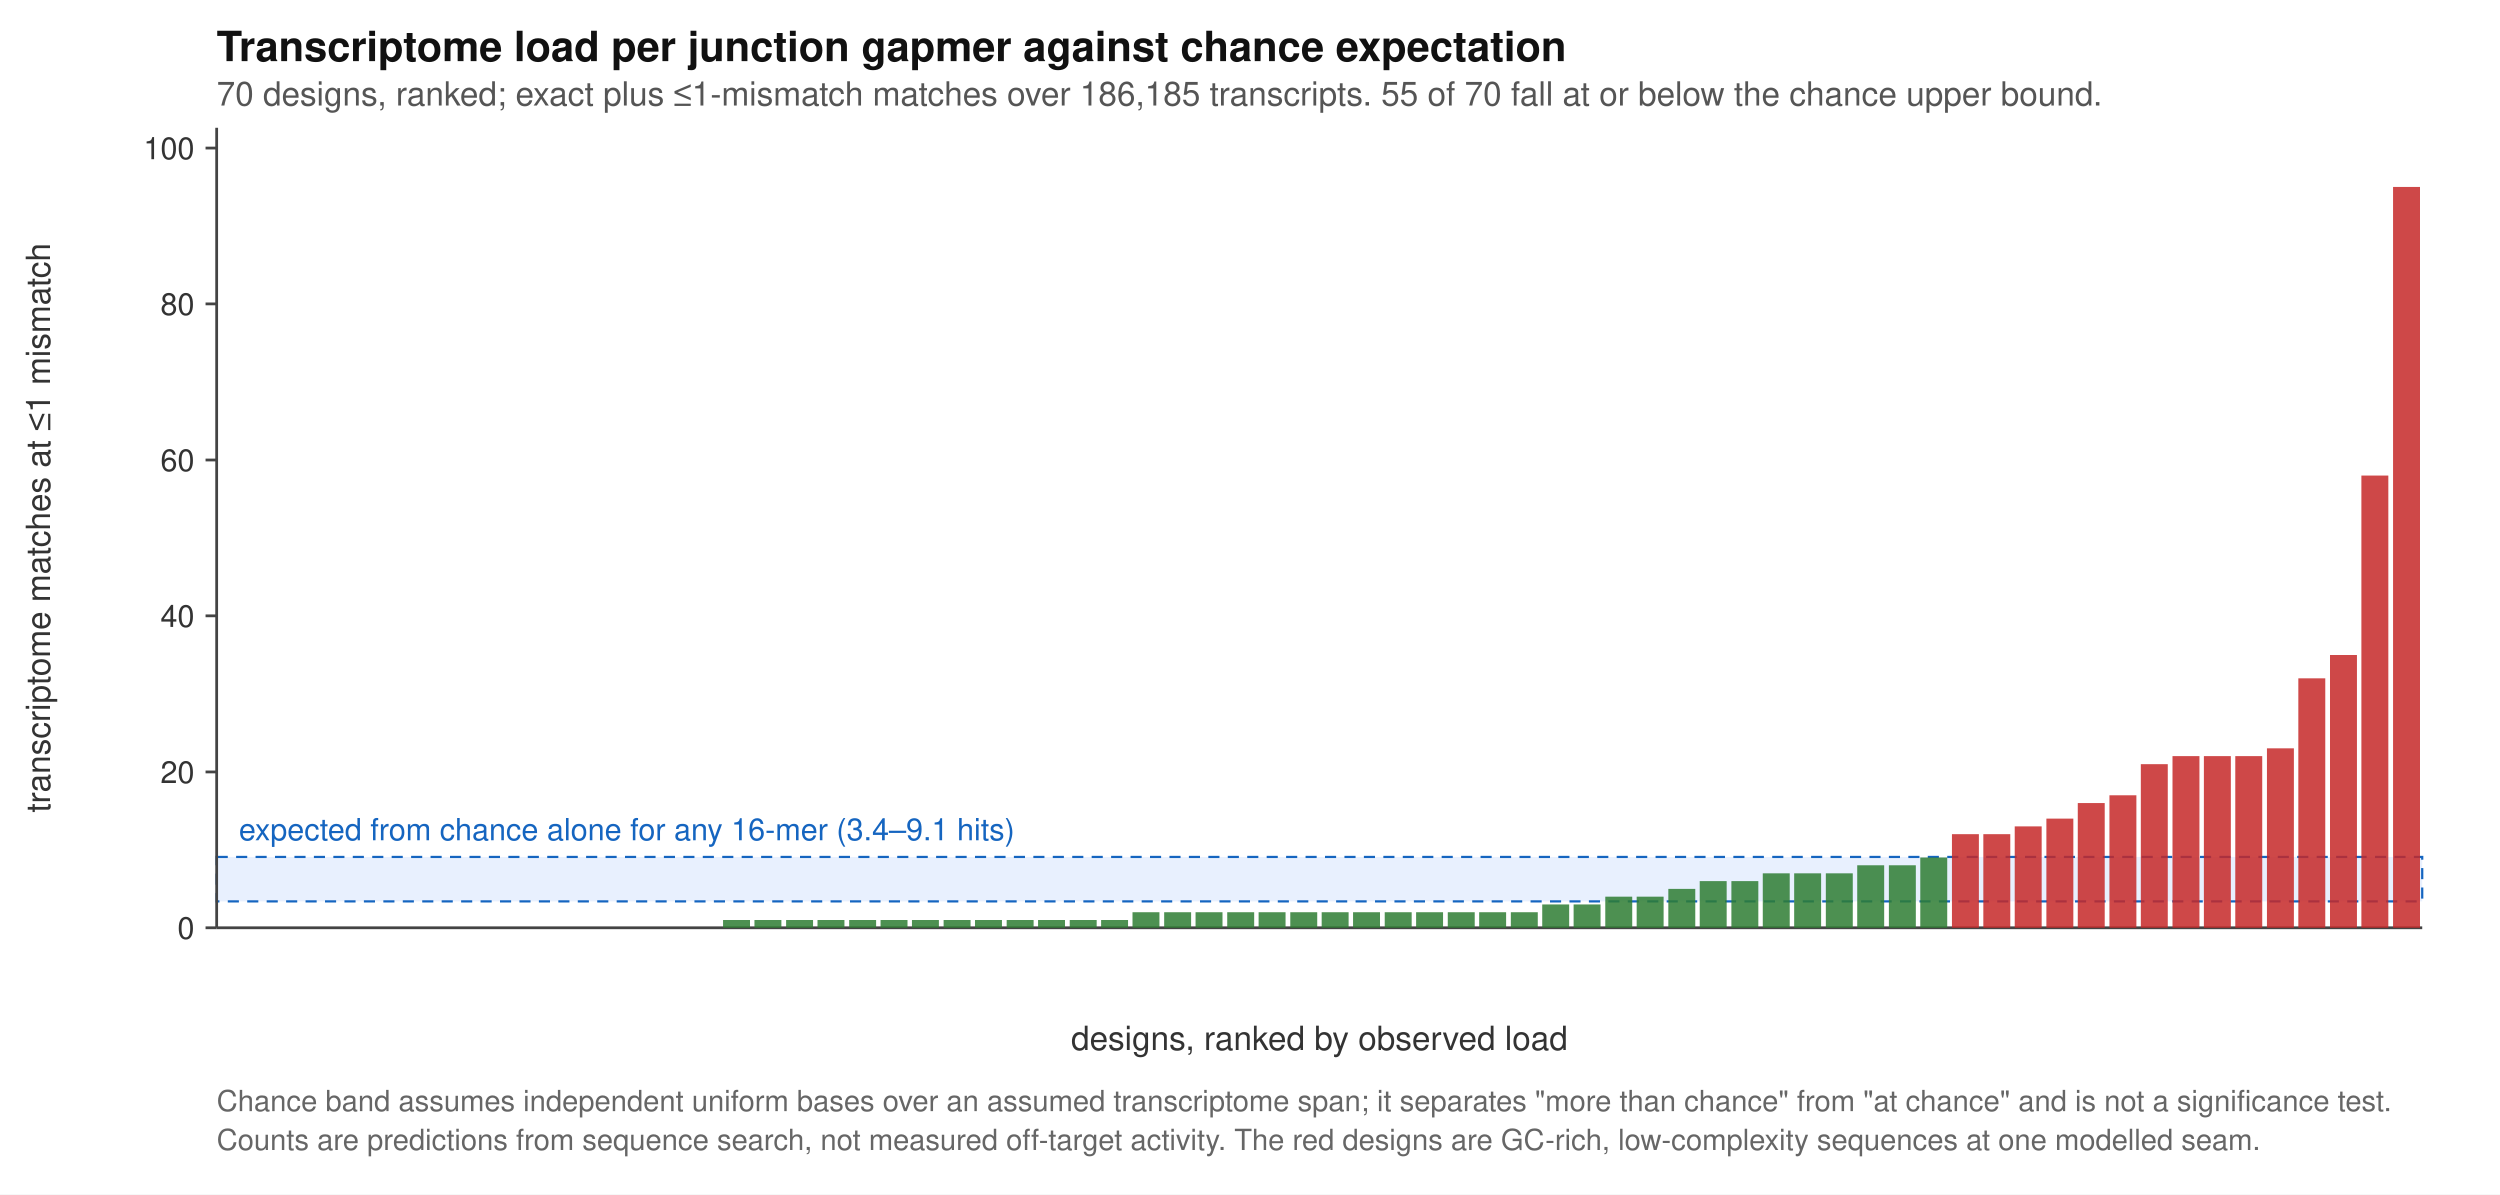
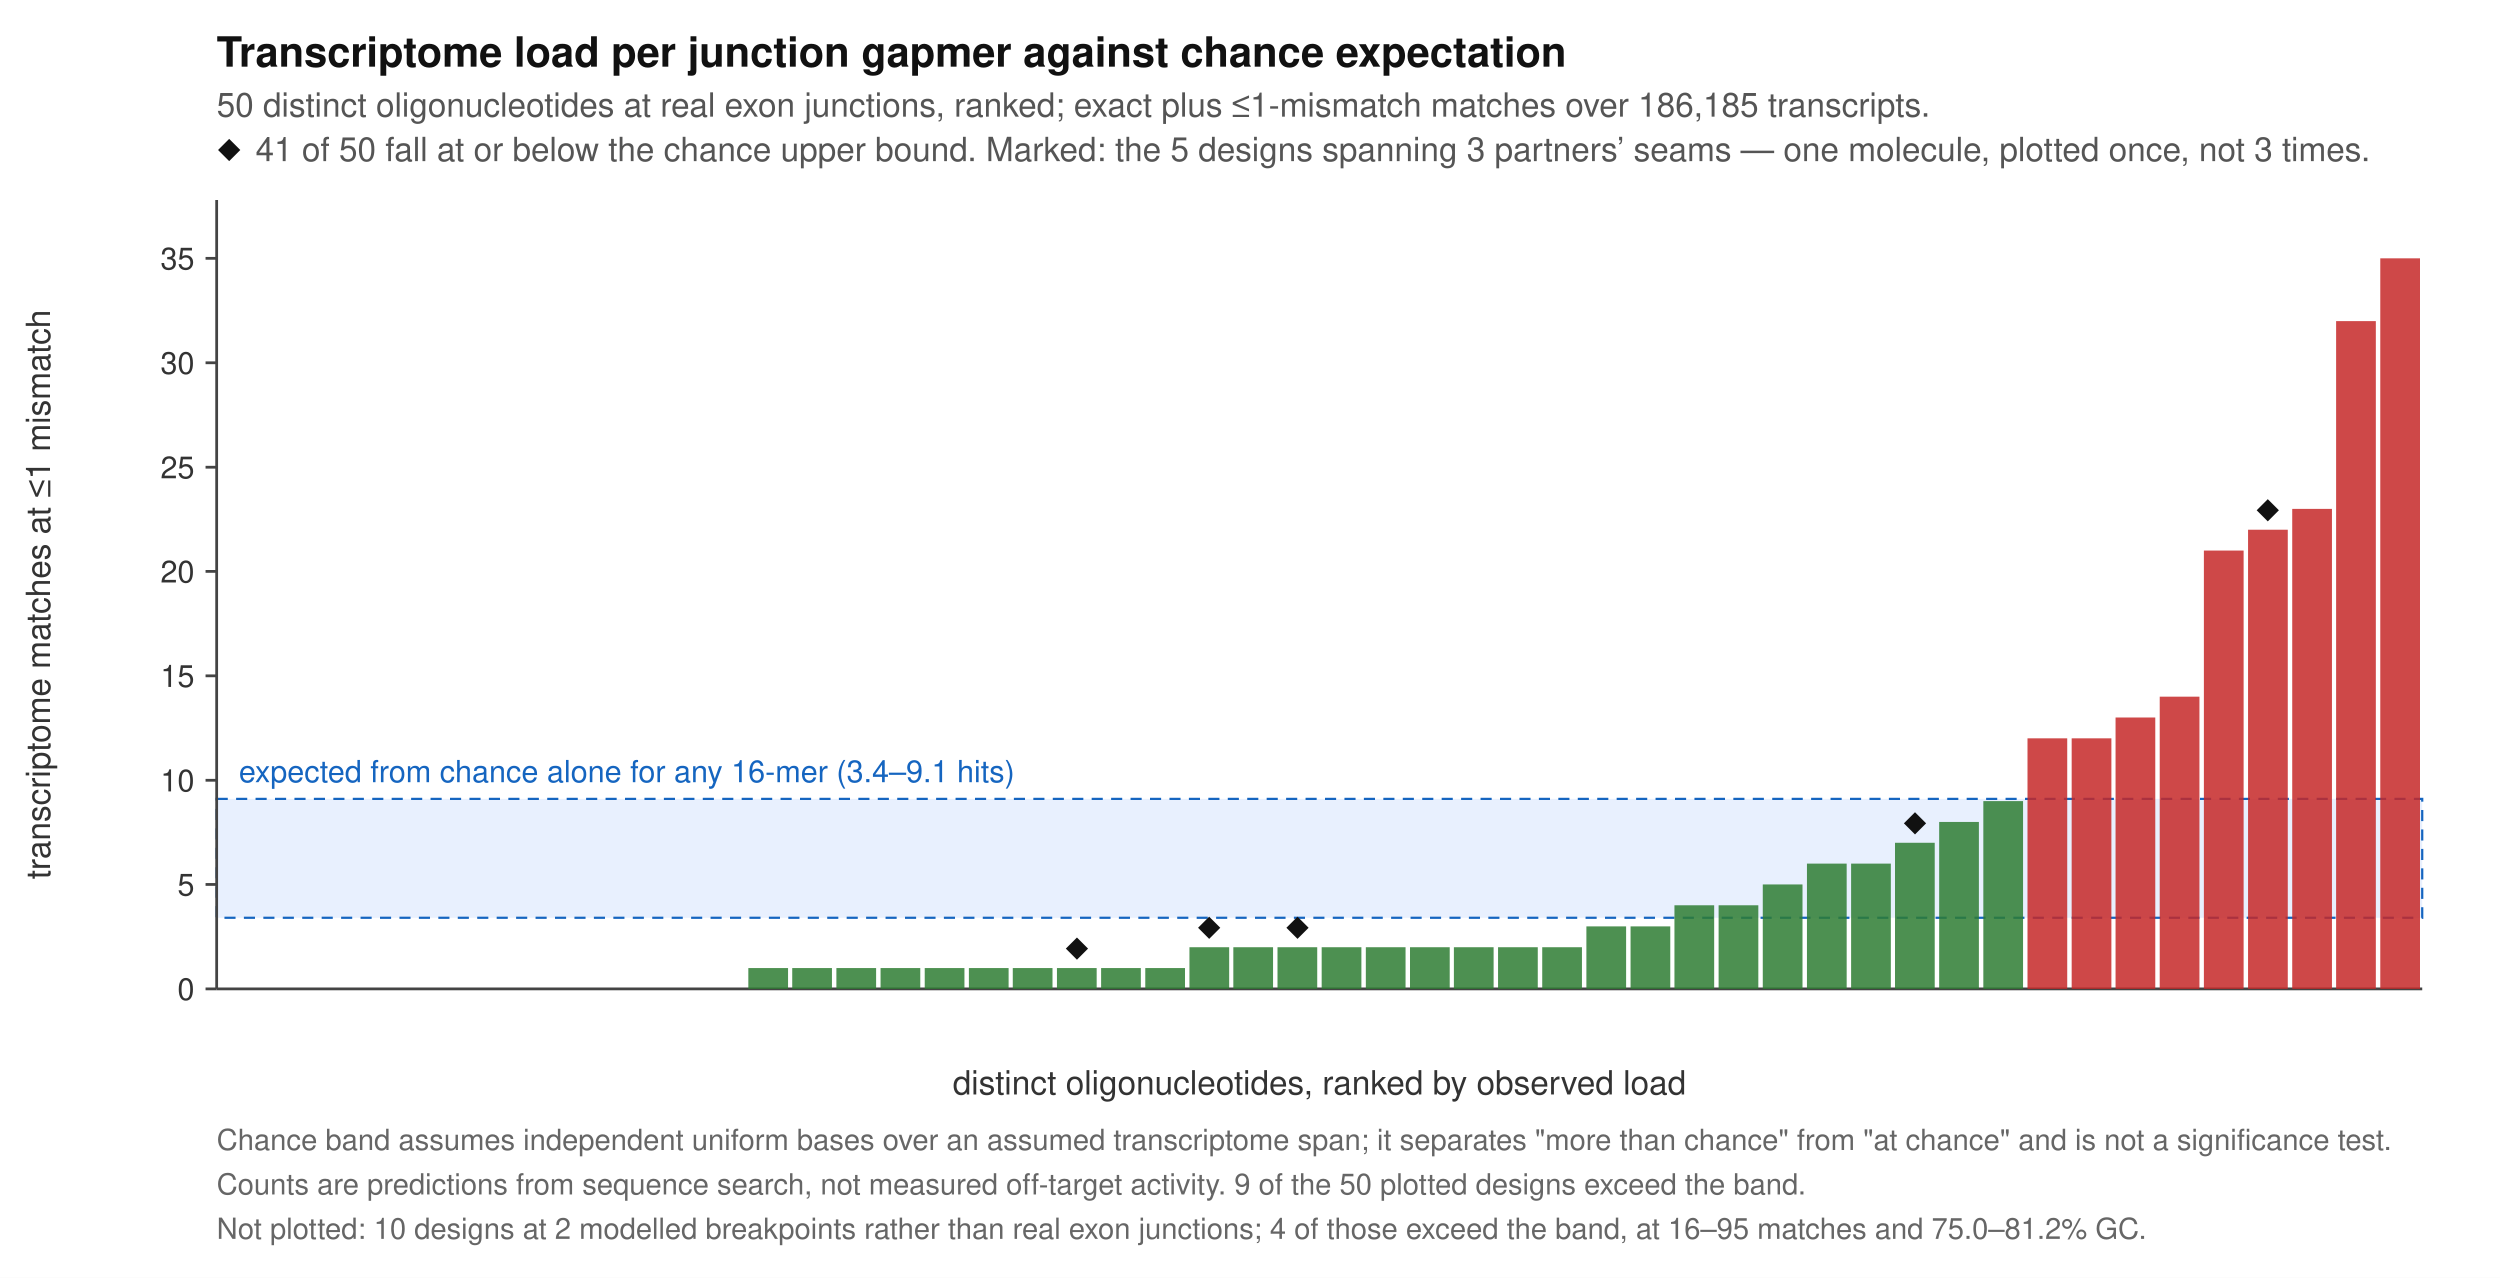
- <svg xmlns="http://www.w3.org/2000/svg" width="900" height="430" viewBox="0 0 900 430" font-family="Helvetica,Arial,sans-serif">
-   <rect width="900" height="430" fill="#ffffff" />
-   <rect x="78" y="308.5" width="794" height="16.0" fill="#e8f0fe" stroke="#1565c0" stroke-width="0.8" stroke-dasharray="4 3" />
-   <text x="86" y="302.5" font-size="11" fill="#1565c0">expected from chance alone for any 16-mer (3.4–9.1 hits)</text>
-   <line x1="78" y1="334" x2="872" y2="334" stroke="#444" stroke-width="1" />
-   <line x1="78" y1="46" x2="78" y2="334" stroke="#444" stroke-width="1" />
-   <line x1="74" y1="334.0" x2="78" y2="334.0" stroke="#444" />
-   <text x="70" y="338.0" font-size="11" fill="#333" text-anchor="end">0</text>
-   <line x1="74" y1="277.9" x2="78" y2="277.9" stroke="#444" />
-   <text x="70" y="281.9" font-size="11" fill="#333" text-anchor="end">20</text>
-   <line x1="74" y1="221.7" x2="78" y2="221.7" stroke="#444" />
-   <text x="70" y="225.7" font-size="11" fill="#333" text-anchor="end">40</text>
-   <line x1="74" y1="165.6" x2="78" y2="165.6" stroke="#444" />
-   <text x="70" y="169.6" font-size="11" fill="#333" text-anchor="end">60</text>
-   <line x1="74" y1="109.4" x2="78" y2="109.4" stroke="#444" />
-   <text x="70" y="113.4" font-size="11" fill="#333" text-anchor="end">80</text>
-   <line x1="74" y1="53.3" x2="78" y2="53.3" stroke="#444" />
-   <text x="70" y="57.3" font-size="11" fill="#333" text-anchor="end">100</text>
-   <rect x="78.8" y="334.0" width="9.7" height="0.0" fill="#2e7d32" opacity="0.85" />
-   <rect x="90.1" y="334.0" width="9.7" height="0.0" fill="#2e7d32" opacity="0.85" />
-   <rect x="101.5" y="334.0" width="9.7" height="0.0" fill="#2e7d32" opacity="0.85" />
-   <rect x="112.8" y="334.0" width="9.7" height="0.0" fill="#2e7d32" opacity="0.85" />
-   <rect x="124.2" y="334.0" width="9.7" height="0.0" fill="#2e7d32" opacity="0.85" />
-   <rect x="135.5" y="334.0" width="9.7" height="0.0" fill="#2e7d32" opacity="0.85" />
-   <rect x="146.9" y="334.0" width="9.7" height="0.0" fill="#2e7d32" opacity="0.85" />
-   <rect x="158.2" y="334.0" width="9.7" height="0.0" fill="#2e7d32" opacity="0.85" />
-   <rect x="169.5" y="334.0" width="9.7" height="0.0" fill="#2e7d32" opacity="0.85" />
-   <rect x="180.9" y="334.0" width="9.7" height="0.0" fill="#2e7d32" opacity="0.85" />
-   <rect x="192.2" y="334.0" width="9.7" height="0.0" fill="#2e7d32" opacity="0.85" />
-   <rect x="203.6" y="334.0" width="9.7" height="0.0" fill="#2e7d32" opacity="0.85" />
-   <rect x="214.9" y="334.0" width="9.7" height="0.0" fill="#2e7d32" opacity="0.85" />
-   <rect x="226.3" y="334.0" width="9.7" height="0.0" fill="#2e7d32" opacity="0.85" />
-   <rect x="237.6" y="334.0" width="9.7" height="0.0" fill="#2e7d32" opacity="0.85" />
-   <rect x="248.9" y="334.0" width="9.7" height="0.0" fill="#2e7d32" opacity="0.85" />
-   <rect x="260.3" y="331.2" width="9.7" height="2.8" fill="#2e7d32" opacity="0.85" />
-   <rect x="271.6" y="331.2" width="9.7" height="2.8" fill="#2e7d32" opacity="0.85" />
-   <rect x="283.0" y="331.2" width="9.7" height="2.8" fill="#2e7d32" opacity="0.85" />
-   <rect x="294.3" y="331.2" width="9.7" height="2.8" fill="#2e7d32" opacity="0.85" />
-   <rect x="305.7" y="331.2" width="9.7" height="2.8" fill="#2e7d32" opacity="0.85" />
-   <rect x="317.0" y="331.2" width="9.7" height="2.8" fill="#2e7d32" opacity="0.85" />
-   <rect x="328.3" y="331.2" width="9.7" height="2.8" fill="#2e7d32" opacity="0.85" />
-   <rect x="339.7" y="331.2" width="9.7" height="2.8" fill="#2e7d32" opacity="0.85" />
-   <rect x="351.0" y="331.2" width="9.7" height="2.8" fill="#2e7d32" opacity="0.85" />
-   <rect x="362.4" y="331.2" width="9.7" height="2.8" fill="#2e7d32" opacity="0.85" />
-   <rect x="373.7" y="331.2" width="9.7" height="2.8" fill="#2e7d32" opacity="0.85" />
-   <rect x="385.1" y="331.2" width="9.7" height="2.8" fill="#2e7d32" opacity="0.85" />
-   <rect x="396.4" y="331.2" width="9.7" height="2.8" fill="#2e7d32" opacity="0.85" />
-   <rect x="407.7" y="328.4" width="9.7" height="5.6" fill="#2e7d32" opacity="0.85" />
-   <rect x="419.1" y="328.4" width="9.7" height="5.6" fill="#2e7d32" opacity="0.85" />
-   <rect x="430.4" y="328.4" width="9.7" height="5.6" fill="#2e7d32" opacity="0.85" />
-   <rect x="441.8" y="328.4" width="9.7" height="5.6" fill="#2e7d32" opacity="0.85" />
-   <rect x="453.1" y="328.4" width="9.7" height="5.6" fill="#2e7d32" opacity="0.85" />
-   <rect x="464.5" y="328.4" width="9.7" height="5.6" fill="#2e7d32" opacity="0.85" />
-   <rect x="475.8" y="328.4" width="9.7" height="5.6" fill="#2e7d32" opacity="0.85" />
-   <rect x="487.1" y="328.4" width="9.7" height="5.6" fill="#2e7d32" opacity="0.85" />
-   <rect x="498.5" y="328.4" width="9.7" height="5.6" fill="#2e7d32" opacity="0.85" />
-   <rect x="509.8" y="328.4" width="9.7" height="5.6" fill="#2e7d32" opacity="0.85" />
-   <rect x="521.2" y="328.4" width="9.7" height="5.6" fill="#2e7d32" opacity="0.85" />
-   <rect x="532.5" y="328.4" width="9.7" height="5.6" fill="#2e7d32" opacity="0.85" />
-   <rect x="543.9" y="328.4" width="9.7" height="5.6" fill="#2e7d32" opacity="0.85" />
-   <rect x="555.2" y="325.6" width="9.7" height="8.4" fill="#2e7d32" opacity="0.85" />
-   <rect x="566.5" y="325.6" width="9.7" height="8.4" fill="#2e7d32" opacity="0.85" />
-   <rect x="577.9" y="322.8" width="9.7" height="11.2" fill="#2e7d32" opacity="0.85" />
-   <rect x="589.2" y="322.8" width="9.7" height="11.2" fill="#2e7d32" opacity="0.85" />
-   <rect x="600.6" y="320.0" width="9.7" height="14.0" fill="#2e7d32" opacity="0.85" />
-   <rect x="611.9" y="317.2" width="9.7" height="16.8" fill="#2e7d32" opacity="0.85" />
-   <rect x="623.3" y="317.2" width="9.7" height="16.8" fill="#2e7d32" opacity="0.85" />
-   <rect x="634.6" y="314.4" width="9.7" height="19.6" fill="#2e7d32" opacity="0.85" />
-   <rect x="645.9" y="314.4" width="9.7" height="19.6" fill="#2e7d32" opacity="0.85" />
-   <rect x="657.3" y="314.4" width="9.7" height="19.6" fill="#2e7d32" opacity="0.85" />
-   <rect x="668.6" y="311.5" width="9.7" height="22.5" fill="#2e7d32" opacity="0.85" />
-   <rect x="680.0" y="311.5" width="9.7" height="22.5" fill="#2e7d32" opacity="0.85" />
-   <rect x="691.3" y="308.7" width="9.7" height="25.3" fill="#2e7d32" opacity="0.85" />
-   <rect x="702.7" y="300.3" width="9.7" height="33.7" fill="#c62828" opacity="0.85" />
-   <rect x="714.0" y="300.3" width="9.7" height="33.7" fill="#c62828" opacity="0.85" />
-   <rect x="725.3" y="297.5" width="9.7" height="36.5" fill="#c62828" opacity="0.85" />
-   <rect x="736.7" y="294.7" width="9.7" height="39.3" fill="#c62828" opacity="0.85" />
-   <rect x="748.0" y="289.1" width="9.7" height="44.9" fill="#c62828" opacity="0.85" />
-   <rect x="759.4" y="286.3" width="9.7" height="47.7" fill="#c62828" opacity="0.85" />
-   <rect x="770.7" y="275.1" width="9.7" height="58.9" fill="#c62828" opacity="0.85" />
-   <rect x="782.1" y="272.2" width="9.7" height="61.8" fill="#c62828" opacity="0.85" />
-   <rect x="793.4" y="272.2" width="9.7" height="61.8" fill="#c62828" opacity="0.85" />
-   <rect x="804.7" y="272.2" width="9.7" height="61.8" fill="#c62828" opacity="0.85" />
-   <rect x="816.1" y="269.4" width="9.7" height="64.6" fill="#c62828" opacity="0.85" />
-   <rect x="827.4" y="244.2" width="9.7" height="89.8" fill="#c62828" opacity="0.85" />
-   <rect x="838.8" y="235.8" width="9.7" height="98.2" fill="#c62828" opacity="0.85" />
-   <rect x="850.1" y="171.2" width="9.7" height="162.8" fill="#c62828" opacity="0.85" />
-   <rect x="861.5" y="67.3" width="9.7" height="266.7" fill="#c62828" opacity="0.85" />
-   <text x="78" y="22" font-size="15" fill="#111" font-weight="600">Transcriptome load per junction gapmer against chance expectation</text>
-   <text x="78" y="38" font-size="12" fill="#555">70 designs, ranked; exact plus ≤1-mismatch matches over 186,185 transcripts. 55 of 70 fall at or below the chance upper bound.</text>
-   <text x="475" y="378" font-size="12" fill="#333" text-anchor="middle">designs, ranked by observed load</text>
-   <text x="18" y="190" font-size="12" fill="#333" text-anchor="middle" transform="rotate(-90 18 190)">transcriptome matches at ≤1 mismatch</text>
-   <text x="78" y="400" font-size="10.5" fill="#666">Chance band assumes independent uniform bases over an assumed transcriptome span; it separates "more than chance" from "at chance" and is not a significance test.</text>
-   <text x="78" y="414" font-size="10.5" fill="#666">Counts are predictions from sequence search, not measured off-target activity. The red designs are GC-rich, low-complexity sequences at one modelled seam.</text>
+ <svg xmlns="http://www.w3.org/2000/svg" width="900" height="460" viewBox="0 0 900 460" font-family="Helvetica,Arial,sans-serif">
+   <rect width="900" height="460" fill="#ffffff" />
+   <rect x="78" y="287.6" width="794" height="42.8" fill="#e8f0fe" stroke="#1565c0" stroke-width="0.8" stroke-dasharray="4 3" />
+   <text x="86" y="281.6" font-size="11" fill="#1565c0">expected from chance alone for any 16-mer (3.4–9.1 hits)</text>
+   <line x1="78" y1="356" x2="872" y2="356" stroke="#444" stroke-width="1" />
+   <line x1="78" y1="72" x2="78" y2="356" stroke="#444" stroke-width="1" />
+   <line x1="74" y1="356.0" x2="78" y2="356.0" stroke="#444" />
+   <text x="70" y="360.0" font-size="11" fill="#333" text-anchor="end">0</text>
+   <line x1="74" y1="318.4" x2="78" y2="318.4" stroke="#444" />
+   <text x="70" y="322.4" font-size="11" fill="#333" text-anchor="end">5</text>
+   <line x1="74" y1="280.9" x2="78" y2="280.9" stroke="#444" />
+   <text x="70" y="284.9" font-size="11" fill="#333" text-anchor="end">10</text>
+   <line x1="74" y1="243.3" x2="78" y2="243.3" stroke="#444" />
+   <text x="70" y="247.3" font-size="11" fill="#333" text-anchor="end">15</text>
+   <line x1="74" y1="205.7" x2="78" y2="205.7" stroke="#444" />
+   <text x="70" y="209.7" font-size="11" fill="#333" text-anchor="end">20</text>
+   <line x1="74" y1="168.2" x2="78" y2="168.2" stroke="#444" />
+   <text x="70" y="172.2" font-size="11" fill="#333" text-anchor="end">25</text>
+   <line x1="74" y1="130.6" x2="78" y2="130.6" stroke="#444" />
+   <text x="70" y="134.6" font-size="11" fill="#333" text-anchor="end">30</text>
+   <line x1="74" y1="93.0" x2="78" y2="93.0" stroke="#444" />
+   <text x="70" y="97.0" font-size="11" fill="#333" text-anchor="end">35</text>
+   <rect x="78.8" y="356.0" width="14.3" height="0.0" fill="#2e7d32" opacity="0.85" />
+   <rect x="94.7" y="356.0" width="14.3" height="0.0" fill="#2e7d32" opacity="0.85" />
+   <rect x="110.6" y="356.0" width="14.3" height="0.0" fill="#2e7d32" opacity="0.85" />
+   <rect x="126.4" y="356.0" width="14.3" height="0.0" fill="#2e7d32" opacity="0.85" />
+   <rect x="142.3" y="356.0" width="14.3" height="0.0" fill="#2e7d32" opacity="0.85" />
+   <rect x="158.2" y="356.0" width="14.3" height="0.0" fill="#2e7d32" opacity="0.85" />
+   <rect x="174.1" y="356.0" width="14.3" height="0.0" fill="#2e7d32" opacity="0.85" />
+   <rect x="190.0" y="356.0" width="14.3" height="0.0" fill="#2e7d32" opacity="0.85" />
+   <rect x="205.8" y="356.0" width="14.3" height="0.0" fill="#2e7d32" opacity="0.85" />
+   <rect x="221.7" y="356.0" width="14.3" height="0.0" fill="#2e7d32" opacity="0.85" />
+   <rect x="237.6" y="356.0" width="14.3" height="0.0" fill="#2e7d32" opacity="0.85" />
+   <rect x="253.5" y="356.0" width="14.3" height="0.0" fill="#2e7d32" opacity="0.85" />
+   <rect x="269.4" y="348.5" width="14.3" height="7.5" fill="#2e7d32" opacity="0.85" />
+   <rect x="285.2" y="348.5" width="14.3" height="7.5" fill="#2e7d32" opacity="0.85" />
+   <rect x="301.1" y="348.5" width="14.3" height="7.5" fill="#2e7d32" opacity="0.85" />
+   <rect x="317.0" y="348.5" width="14.3" height="7.5" fill="#2e7d32" opacity="0.85" />
+   <rect x="332.9" y="348.5" width="14.3" height="7.5" fill="#2e7d32" opacity="0.85" />
+   <rect x="348.8" y="348.5" width="14.3" height="7.5" fill="#2e7d32" opacity="0.85" />
+   <rect x="364.6" y="348.5" width="14.3" height="7.5" fill="#2e7d32" opacity="0.85" />
+   <rect x="380.5" y="348.5" width="14.3" height="7.5" fill="#2e7d32" opacity="0.85" />
+   <polygon points="387.7,337.5 391.7,341.5 387.7,345.5 383.7,341.5" fill="#111" />
+   <rect x="396.4" y="348.5" width="14.3" height="7.5" fill="#2e7d32" opacity="0.85" />
+   <rect x="412.3" y="348.5" width="14.3" height="7.5" fill="#2e7d32" opacity="0.85" />
+   <rect x="428.2" y="341.0" width="14.3" height="15.0" fill="#2e7d32" opacity="0.85" />
+   <polygon points="435.3,330.0 439.3,334.0 435.3,338.0 431.3,334.0" fill="#111" />
+   <rect x="444.0" y="341.0" width="14.3" height="15.0" fill="#2e7d32" opacity="0.85" />
+   <rect x="459.9" y="341.0" width="14.3" height="15.0" fill="#2e7d32" opacity="0.85" />
+   <polygon points="467.1,330.0 471.1,334.0 467.1,338.0 463.1,334.0" fill="#111" />
+   <rect x="475.8" y="341.0" width="14.3" height="15.0" fill="#2e7d32" opacity="0.85" />
+   <rect x="491.7" y="341.0" width="14.3" height="15.0" fill="#2e7d32" opacity="0.85" />
+   <rect x="507.6" y="341.0" width="14.3" height="15.0" fill="#2e7d32" opacity="0.85" />
+   <rect x="523.4" y="341.0" width="14.3" height="15.0" fill="#2e7d32" opacity="0.85" />
+   <rect x="539.3" y="341.0" width="14.3" height="15.0" fill="#2e7d32" opacity="0.85" />
+   <rect x="555.2" y="341.0" width="14.3" height="15.0" fill="#2e7d32" opacity="0.85" />
+   <rect x="571.1" y="333.5" width="14.3" height="22.5" fill="#2e7d32" opacity="0.85" />
+   <rect x="587.0" y="333.5" width="14.3" height="22.5" fill="#2e7d32" opacity="0.85" />
+   <rect x="602.8" y="325.9" width="14.3" height="30.1" fill="#2e7d32" opacity="0.85" />
+   <rect x="618.7" y="325.9" width="14.3" height="30.1" fill="#2e7d32" opacity="0.85" />
+   <rect x="634.6" y="318.4" width="14.3" height="37.6" fill="#2e7d32" opacity="0.85" />
+   <rect x="650.5" y="310.9" width="14.3" height="45.1" fill="#2e7d32" opacity="0.85" />
+   <rect x="666.4" y="310.9" width="14.3" height="45.1" fill="#2e7d32" opacity="0.85" />
+   <rect x="682.2" y="303.4" width="14.3" height="52.6" fill="#2e7d32" opacity="0.85" />
+   <polygon points="689.4,292.4 693.4,296.4 689.4,300.4 685.4,296.4" fill="#111" />
+   <rect x="698.1" y="295.9" width="14.3" height="60.1" fill="#2e7d32" opacity="0.85" />
+   <rect x="714.0" y="288.4" width="14.3" height="67.6" fill="#2e7d32" opacity="0.85" />
+   <rect x="729.9" y="265.8" width="14.3" height="90.2" fill="#c62828" opacity="0.85" />
+   <rect x="745.8" y="265.8" width="14.3" height="90.2" fill="#c62828" opacity="0.85" />
+   <rect x="761.6" y="258.3" width="14.3" height="97.7" fill="#c62828" opacity="0.85" />
+   <rect x="777.5" y="250.8" width="14.3" height="105.2" fill="#c62828" opacity="0.85" />
+   <rect x="793.4" y="198.2" width="14.3" height="157.8" fill="#c62828" opacity="0.85" />
+   <rect x="809.3" y="190.7" width="14.3" height="165.3" fill="#c62828" opacity="0.85" />
+   <polygon points="816.4,179.7 820.4,183.7 816.4,187.7 812.4,183.7" fill="#111" />
+   <rect x="825.2" y="183.2" width="14.3" height="172.8" fill="#c62828" opacity="0.85" />
+   <rect x="841.0" y="115.6" width="14.3" height="240.4" fill="#c62828" opacity="0.85" />
+   <rect x="856.9" y="93.0" width="14.3" height="263.0" fill="#c62828" opacity="0.85" />
+   <text x="78" y="24" font-size="15" fill="#111" font-weight="600">Transcriptome load per junction gapmer against chance expectation</text>
+   <text x="78" y="42" font-size="12" fill="#555">50 distinct oligonucleotides at real exon junctions, ranked; exact plus ≤1-mismatch matches over 186,185 transcripts.</text>
+   <polygon points="82.5,50 86.5,54 82.5,58 78.5,54" fill="#111" />
+   <text x="92" y="58" font-size="12" fill="#555">41 of 50 fall at or below the chance upper bound. Marked: the 5 designs spanning 3 partners’ seams — one molecule, plotted once, not 3 times.</text>
+   <text x="475" y="394" font-size="12" fill="#333" text-anchor="middle">distinct oligonucleotides, ranked by observed load</text>
+   <text x="18" y="214" font-size="12" fill="#333" text-anchor="middle" transform="rotate(-90 18 214)">transcriptome matches at ≤1 mismatch</text>
+   <text x="78" y="414" font-size="10.5" fill="#666">Chance band assumes independent uniform bases over an assumed transcriptome span; it separates "more than chance" from "at chance" and is not a significance test.</text>
+   <text x="78" y="430" font-size="10.5" fill="#666">Counts are predictions from sequence search, not measured off-target activity. 9 of the 50 plotted designs exceed the band.</text>
+   <text x="78" y="446" font-size="10.5" fill="#666">Not plotted: 10 designs at 2 modelled breakpoints rather than real exon junctions; 4 of those exceed the band, at 16–95 matches and 75.0–81.2% GC.</text>
</svg>
